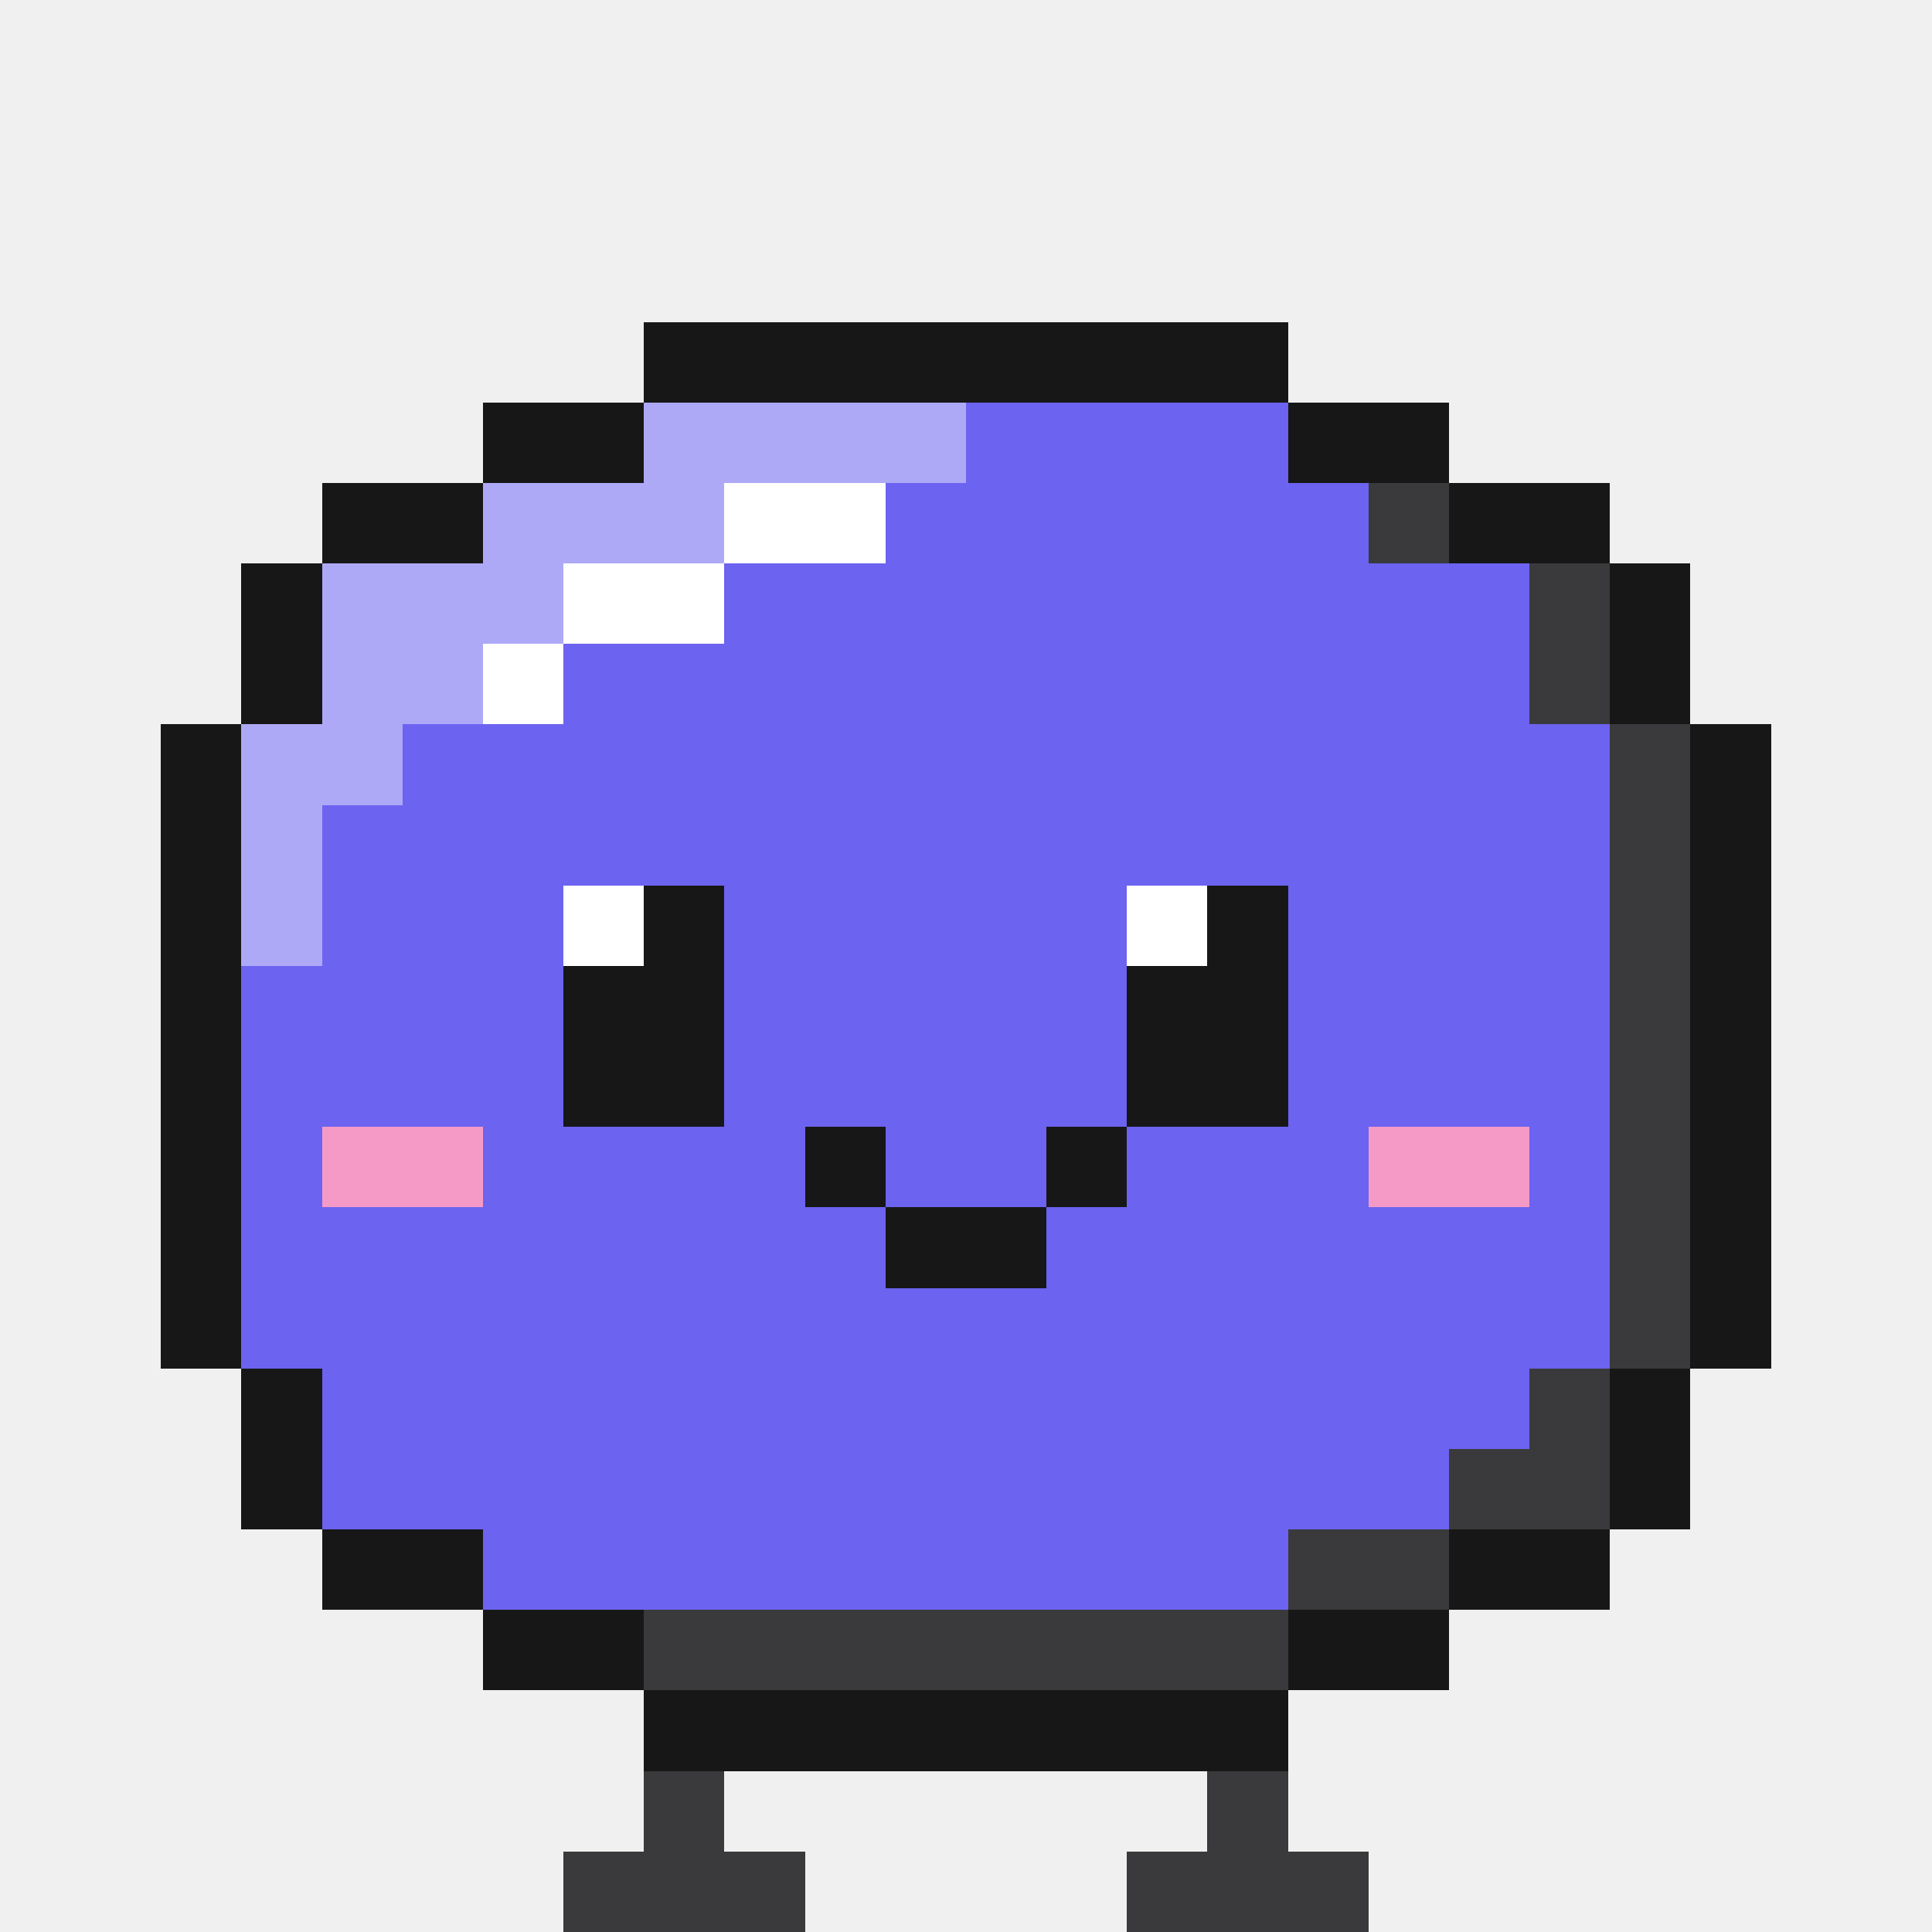
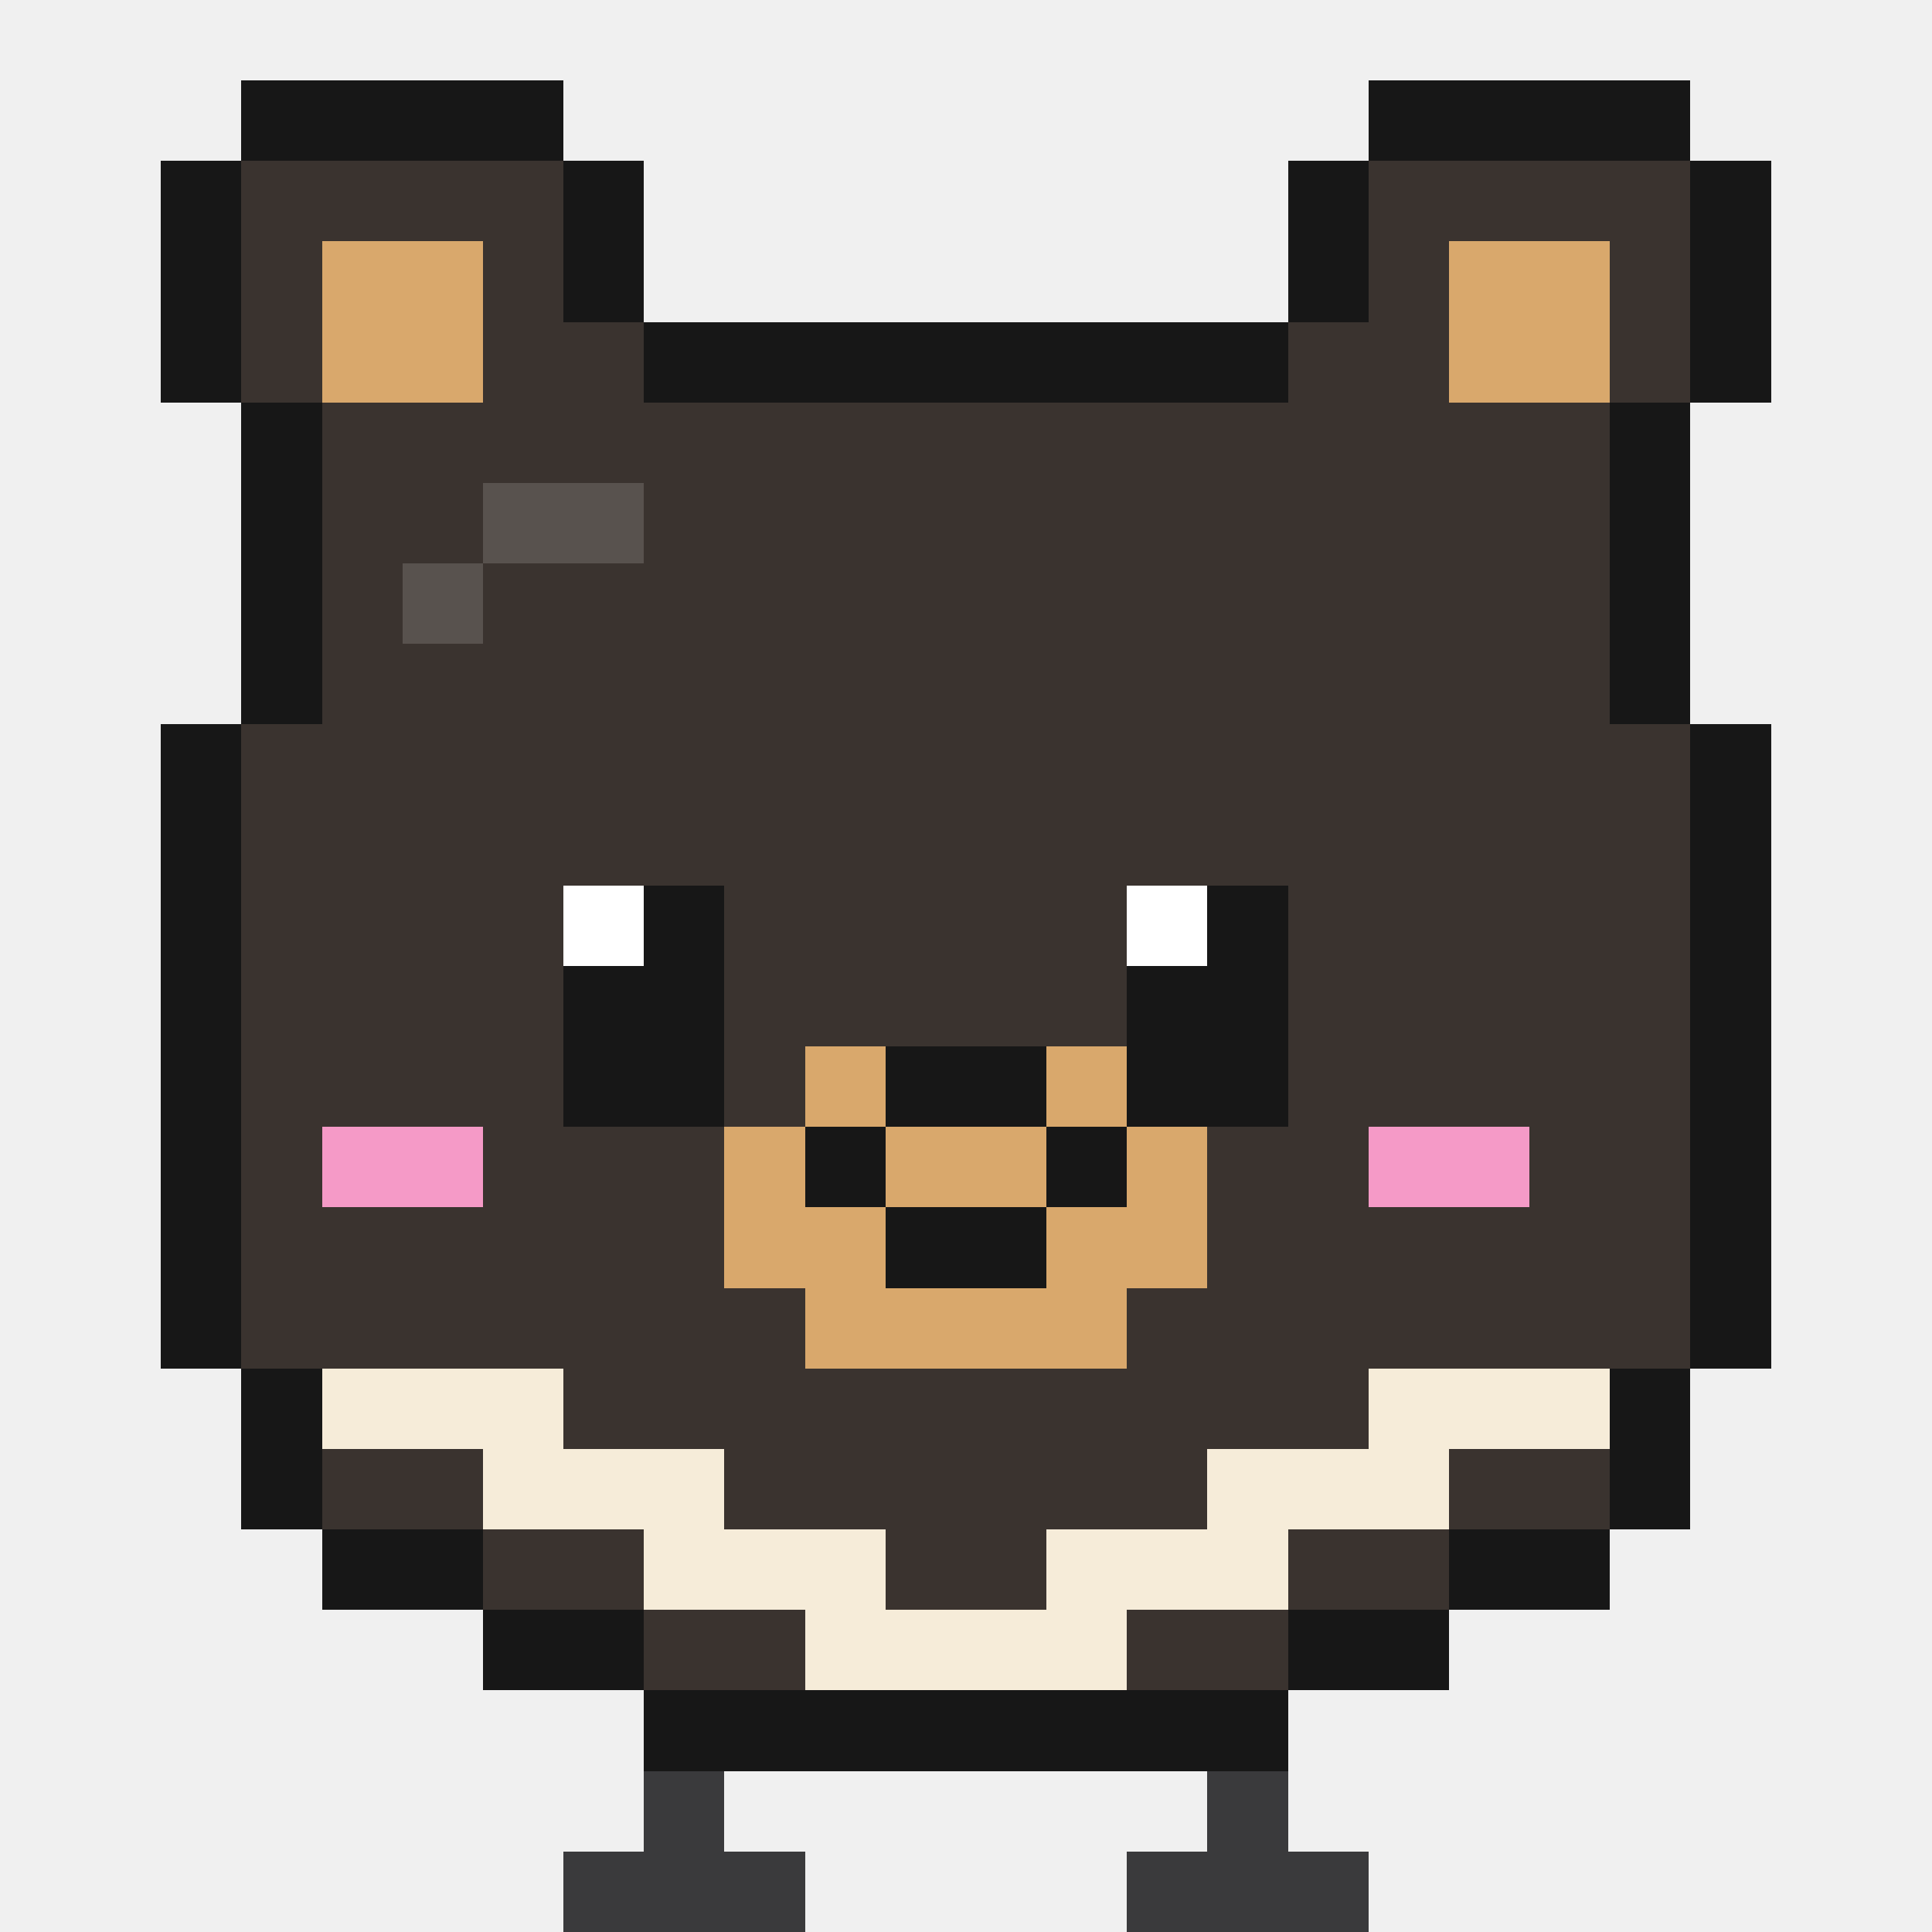
<svg xmlns="http://www.w3.org/2000/svg" viewBox="0 0 24 24" shape-rendering="crispEdges">
+   <rect x="3" y="1" width="4" height="1" fill="#171717" />
+   <rect x="17" y="1" width="4" height="1" fill="#171717" />
+   <rect x="2" y="2" width="1" height="1" fill="#171717" />
+   <rect x="3" y="2" width="4" height="1" fill="#3a332f" />
+   <rect x="7" y="2" width="1" height="1" fill="#171717" />
+   <rect x="16" y="2" width="1" height="1" fill="#171717" />
+   <rect x="17" y="2" width="4" height="1" fill="#3a332f" />
+   <rect x="21" y="2" width="1" height="1" fill="#171717" />
+   <rect x="2" y="3" width="1" height="1" fill="#171717" />
+   <rect x="3" y="3" width="1" height="1" fill="#3a332f" />
+   <rect x="4" y="3" width="2" height="1" fill="#d9a86c" />
+   <rect x="6" y="3" width="1" height="1" fill="#3a332f" />
+   <rect x="7" y="3" width="1" height="1" fill="#171717" />
+   <rect x="16" y="3" width="1" height="1" fill="#171717" />
+   <rect x="17" y="3" width="1" height="1" fill="#3a332f" />
+   <rect x="18" y="3" width="2" height="1" fill="#d9a86c" />
+   <rect x="20" y="3" width="1" height="1" fill="#3a332f" />
+   <rect x="21" y="3" width="1" height="1" fill="#171717" />
+   <rect x="2" y="4" width="1" height="1" fill="#171717" />
+   <rect x="3" y="4" width="1" height="1" fill="#3a332f" />
+   <rect x="4" y="4" width="2" height="1" fill="#d9a86c" />
+   <rect x="6" y="4" width="2" height="1" fill="#3a332f" />
  <rect x="8" y="4" width="8" height="1" fill="#171717" />
-   <rect x="6" y="5" width="2" height="1" fill="#171717" />
-   <rect x="8" y="5" width="4" height="1" fill="#aea9f7" />
-   <rect x="12" y="5" width="4" height="1" fill="#6c63f0" />
-   <rect x="16" y="5" width="2" height="1" fill="#171717" />
-   <rect x="4" y="6" width="2" height="1" fill="#171717" />
-   <rect x="6" y="6" width="3" height="1" fill="#aea9f7" />
-   <rect x="9" y="6" width="2" height="1" fill="#ffffff" />
-   <rect x="11" y="6" width="6" height="1" fill="#6c63f0" />
-   <rect x="17" y="6" width="1" height="1" fill="#3a3a3c" />
-   <rect x="18" y="6" width="2" height="1" fill="#171717" />
+   <rect x="16" y="4" width="2" height="1" fill="#3a332f" />
+   <rect x="18" y="4" width="2" height="1" fill="#d9a86c" />
+   <rect x="20" y="4" width="1" height="1" fill="#3a332f" />
+   <rect x="21" y="4" width="1" height="1" fill="#171717" />
+   <rect x="3" y="5" width="1" height="1" fill="#171717" />
+   <rect x="4" y="5" width="16" height="1" fill="#3a332f" />
+   <rect x="20" y="5" width="1" height="1" fill="#171717" />
+   <rect x="3" y="6" width="1" height="1" fill="#171717" />
+   <rect x="4" y="6" width="2" height="1" fill="#3a332f" />
+   <rect x="6" y="6" width="2" height="1" fill="#58524e" />
+   <rect x="8" y="6" width="12" height="1" fill="#3a332f" />
+   <rect x="20" y="6" width="1" height="1" fill="#171717" />
  <rect x="3" y="7" width="1" height="1" fill="#171717" />
-   <rect x="4" y="7" width="3" height="1" fill="#aea9f7" />
-   <rect x="7" y="7" width="2" height="1" fill="#ffffff" />
-   <rect x="9" y="7" width="10" height="1" fill="#6c63f0" />
-   <rect x="19" y="7" width="1" height="1" fill="#3a3a3c" />
+   <rect x="4" y="7" width="1" height="1" fill="#3a332f" />
+   <rect x="5" y="7" width="1" height="1" fill="#58524e" />
+   <rect x="6" y="7" width="14" height="1" fill="#3a332f" />
  <rect x="20" y="7" width="1" height="1" fill="#171717" />
  <rect x="3" y="8" width="1" height="1" fill="#171717" />
-   <rect x="4" y="8" width="2" height="1" fill="#aea9f7" />
-   <rect x="6" y="8" width="1" height="1" fill="#ffffff" />
-   <rect x="7" y="8" width="12" height="1" fill="#6c63f0" />
-   <rect x="19" y="8" width="1" height="1" fill="#3a3a3c" />
+   <rect x="4" y="8" width="16" height="1" fill="#3a332f" />
  <rect x="20" y="8" width="1" height="1" fill="#171717" />
  <rect x="2" y="9" width="1" height="1" fill="#171717" />
-   <rect x="3" y="9" width="2" height="1" fill="#aea9f7" />
-   <rect x="5" y="9" width="15" height="1" fill="#6c63f0" />
-   <rect x="20" y="9" width="1" height="1" fill="#3a3a3c" />
+   <rect x="3" y="9" width="18" height="1" fill="#3a332f" />
  <rect x="21" y="9" width="1" height="1" fill="#171717" />
  <rect x="2" y="10" width="1" height="1" fill="#171717" />
-   <rect x="3" y="10" width="1" height="1" fill="#aea9f7" />
-   <rect x="4" y="10" width="16" height="1" fill="#6c63f0" />
-   <rect x="20" y="10" width="1" height="1" fill="#3a3a3c" />
+   <rect x="3" y="10" width="18" height="1" fill="#3a332f" />
  <rect x="21" y="10" width="1" height="1" fill="#171717" />
  <rect x="2" y="11" width="1" height="1" fill="#171717" />
-   <rect x="3" y="11" width="1" height="1" fill="#aea9f7" />
-   <rect x="4" y="11" width="3" height="1" fill="#6c63f0" />
+   <rect x="3" y="11" width="4" height="1" fill="#3a332f" />
  <rect x="7" y="11" width="1" height="1" fill="#ffffff" />
  <rect x="8" y="11" width="1" height="1" fill="#171717" />
-   <rect x="9" y="11" width="5" height="1" fill="#6c63f0" />
+   <rect x="9" y="11" width="5" height="1" fill="#3a332f" />
  <rect x="14" y="11" width="1" height="1" fill="#ffffff" />
  <rect x="15" y="11" width="1" height="1" fill="#171717" />
-   <rect x="16" y="11" width="4" height="1" fill="#6c63f0" />
-   <rect x="20" y="11" width="1" height="1" fill="#3a3a3c" />
+   <rect x="16" y="11" width="5" height="1" fill="#3a332f" />
  <rect x="21" y="11" width="1" height="1" fill="#171717" />
  <rect x="2" y="12" width="1" height="1" fill="#171717" />
-   <rect x="3" y="12" width="4" height="1" fill="#6c63f0" />
+   <rect x="3" y="12" width="4" height="1" fill="#3a332f" />
  <rect x="7" y="12" width="2" height="1" fill="#171717" />
-   <rect x="9" y="12" width="5" height="1" fill="#6c63f0" />
+   <rect x="9" y="12" width="5" height="1" fill="#3a332f" />
  <rect x="14" y="12" width="2" height="1" fill="#171717" />
-   <rect x="16" y="12" width="4" height="1" fill="#6c63f0" />
-   <rect x="20" y="12" width="1" height="1" fill="#3a3a3c" />
+   <rect x="16" y="12" width="5" height="1" fill="#3a332f" />
  <rect x="21" y="12" width="1" height="1" fill="#171717" />
  <rect x="2" y="13" width="1" height="1" fill="#171717" />
-   <rect x="3" y="13" width="4" height="1" fill="#6c63f0" />
+   <rect x="3" y="13" width="4" height="1" fill="#3a332f" />
  <rect x="7" y="13" width="2" height="1" fill="#171717" />
-   <rect x="9" y="13" width="5" height="1" fill="#6c63f0" />
+   <rect x="9" y="13" width="1" height="1" fill="#3a332f" />
+   <rect x="10" y="13" width="1" height="1" fill="#d9a86c" />
+   <rect x="11" y="13" width="2" height="1" fill="#171717" />
+   <rect x="13" y="13" width="1" height="1" fill="#d9a86c" />
  <rect x="14" y="13" width="2" height="1" fill="#171717" />
-   <rect x="16" y="13" width="4" height="1" fill="#6c63f0" />
-   <rect x="20" y="13" width="1" height="1" fill="#3a3a3c" />
+   <rect x="16" y="13" width="5" height="1" fill="#3a332f" />
  <rect x="21" y="13" width="1" height="1" fill="#171717" />
  <rect x="2" y="14" width="1" height="1" fill="#171717" />
-   <rect x="3" y="14" width="1" height="1" fill="#6c63f0" />
+   <rect x="3" y="14" width="1" height="1" fill="#3a332f" />
  <rect x="4" y="14" width="2" height="1" fill="#f59ac7" />
-   <rect x="6" y="14" width="4" height="1" fill="#6c63f0" />
+   <rect x="6" y="14" width="3" height="1" fill="#3a332f" />
+   <rect x="9" y="14" width="1" height="1" fill="#d9a86c" />
  <rect x="10" y="14" width="1" height="1" fill="#171717" />
-   <rect x="11" y="14" width="2" height="1" fill="#6c63f0" />
+   <rect x="11" y="14" width="2" height="1" fill="#d9a86c" />
  <rect x="13" y="14" width="1" height="1" fill="#171717" />
-   <rect x="14" y="14" width="3" height="1" fill="#6c63f0" />
+   <rect x="14" y="14" width="1" height="1" fill="#d9a86c" />
+   <rect x="15" y="14" width="2" height="1" fill="#3a332f" />
  <rect x="17" y="14" width="2" height="1" fill="#f59ac7" />
-   <rect x="19" y="14" width="1" height="1" fill="#6c63f0" />
-   <rect x="20" y="14" width="1" height="1" fill="#3a3a3c" />
+   <rect x="19" y="14" width="2" height="1" fill="#3a332f" />
  <rect x="21" y="14" width="1" height="1" fill="#171717" />
  <rect x="2" y="15" width="1" height="1" fill="#171717" />
-   <rect x="3" y="15" width="8" height="1" fill="#6c63f0" />
+   <rect x="3" y="15" width="6" height="1" fill="#3a332f" />
+   <rect x="9" y="15" width="2" height="1" fill="#d9a86c" />
  <rect x="11" y="15" width="2" height="1" fill="#171717" />
-   <rect x="13" y="15" width="7" height="1" fill="#6c63f0" />
-   <rect x="20" y="15" width="1" height="1" fill="#3a3a3c" />
+   <rect x="13" y="15" width="2" height="1" fill="#d9a86c" />
+   <rect x="15" y="15" width="6" height="1" fill="#3a332f" />
  <rect x="21" y="15" width="1" height="1" fill="#171717" />
  <rect x="2" y="16" width="1" height="1" fill="#171717" />
-   <rect x="3" y="16" width="17" height="1" fill="#6c63f0" />
-   <rect x="20" y="16" width="1" height="1" fill="#3a3a3c" />
+   <rect x="3" y="16" width="7" height="1" fill="#3a332f" />
+   <rect x="10" y="16" width="4" height="1" fill="#d9a86c" />
+   <rect x="14" y="16" width="7" height="1" fill="#3a332f" />
  <rect x="21" y="16" width="1" height="1" fill="#171717" />
  <rect x="3" y="17" width="1" height="1" fill="#171717" />
-   <rect x="4" y="17" width="15" height="1" fill="#6c63f0" />
-   <rect x="19" y="17" width="1" height="1" fill="#3a3a3c" />
+   <rect x="4" y="17" width="3" height="1" fill="#f6ecd9" />
+   <rect x="7" y="17" width="10" height="1" fill="#3a332f" />
+   <rect x="17" y="17" width="3" height="1" fill="#f6ecd9" />
  <rect x="20" y="17" width="1" height="1" fill="#171717" />
  <rect x="3" y="18" width="1" height="1" fill="#171717" />
-   <rect x="4" y="18" width="14" height="1" fill="#6c63f0" />
-   <rect x="18" y="18" width="2" height="1" fill="#3a3a3c" />
+   <rect x="4" y="18" width="2" height="1" fill="#3a332f" />
+   <rect x="6" y="18" width="3" height="1" fill="#f6ecd9" />
+   <rect x="9" y="18" width="6" height="1" fill="#3a332f" />
+   <rect x="15" y="18" width="3" height="1" fill="#f6ecd9" />
+   <rect x="18" y="18" width="2" height="1" fill="#3a332f" />
  <rect x="20" y="18" width="1" height="1" fill="#171717" />
  <rect x="4" y="19" width="2" height="1" fill="#171717" />
-   <rect x="6" y="19" width="10" height="1" fill="#6c63f0" />
-   <rect x="16" y="19" width="2" height="1" fill="#3a3a3c" />
+   <rect x="6" y="19" width="2" height="1" fill="#3a332f" />
+   <rect x="8" y="19" width="3" height="1" fill="#f6ecd9" />
+   <rect x="11" y="19" width="2" height="1" fill="#3a332f" />
+   <rect x="13" y="19" width="3" height="1" fill="#f6ecd9" />
+   <rect x="16" y="19" width="2" height="1" fill="#3a332f" />
  <rect x="18" y="19" width="2" height="1" fill="#171717" />
  <rect x="6" y="20" width="2" height="1" fill="#171717" />
-   <rect x="8" y="20" width="8" height="1" fill="#3a3a3c" />
+   <rect x="8" y="20" width="2" height="1" fill="#3a332f" />
+   <rect x="10" y="20" width="4" height="1" fill="#f6ecd9" />
+   <rect x="14" y="20" width="2" height="1" fill="#3a332f" />
  <rect x="16" y="20" width="2" height="1" fill="#171717" />
  <rect x="8" y="21" width="8" height="1" fill="#171717" />
  <rect x="8" y="22" width="1" height="1" fill="#3a3a3c" />
  <rect x="15" y="22" width="1" height="1" fill="#3a3a3c" />
  <rect x="7" y="23" width="3" height="1" fill="#3a3a3c" />
  <rect x="14" y="23" width="3" height="1" fill="#3a3a3c" />
</svg>
